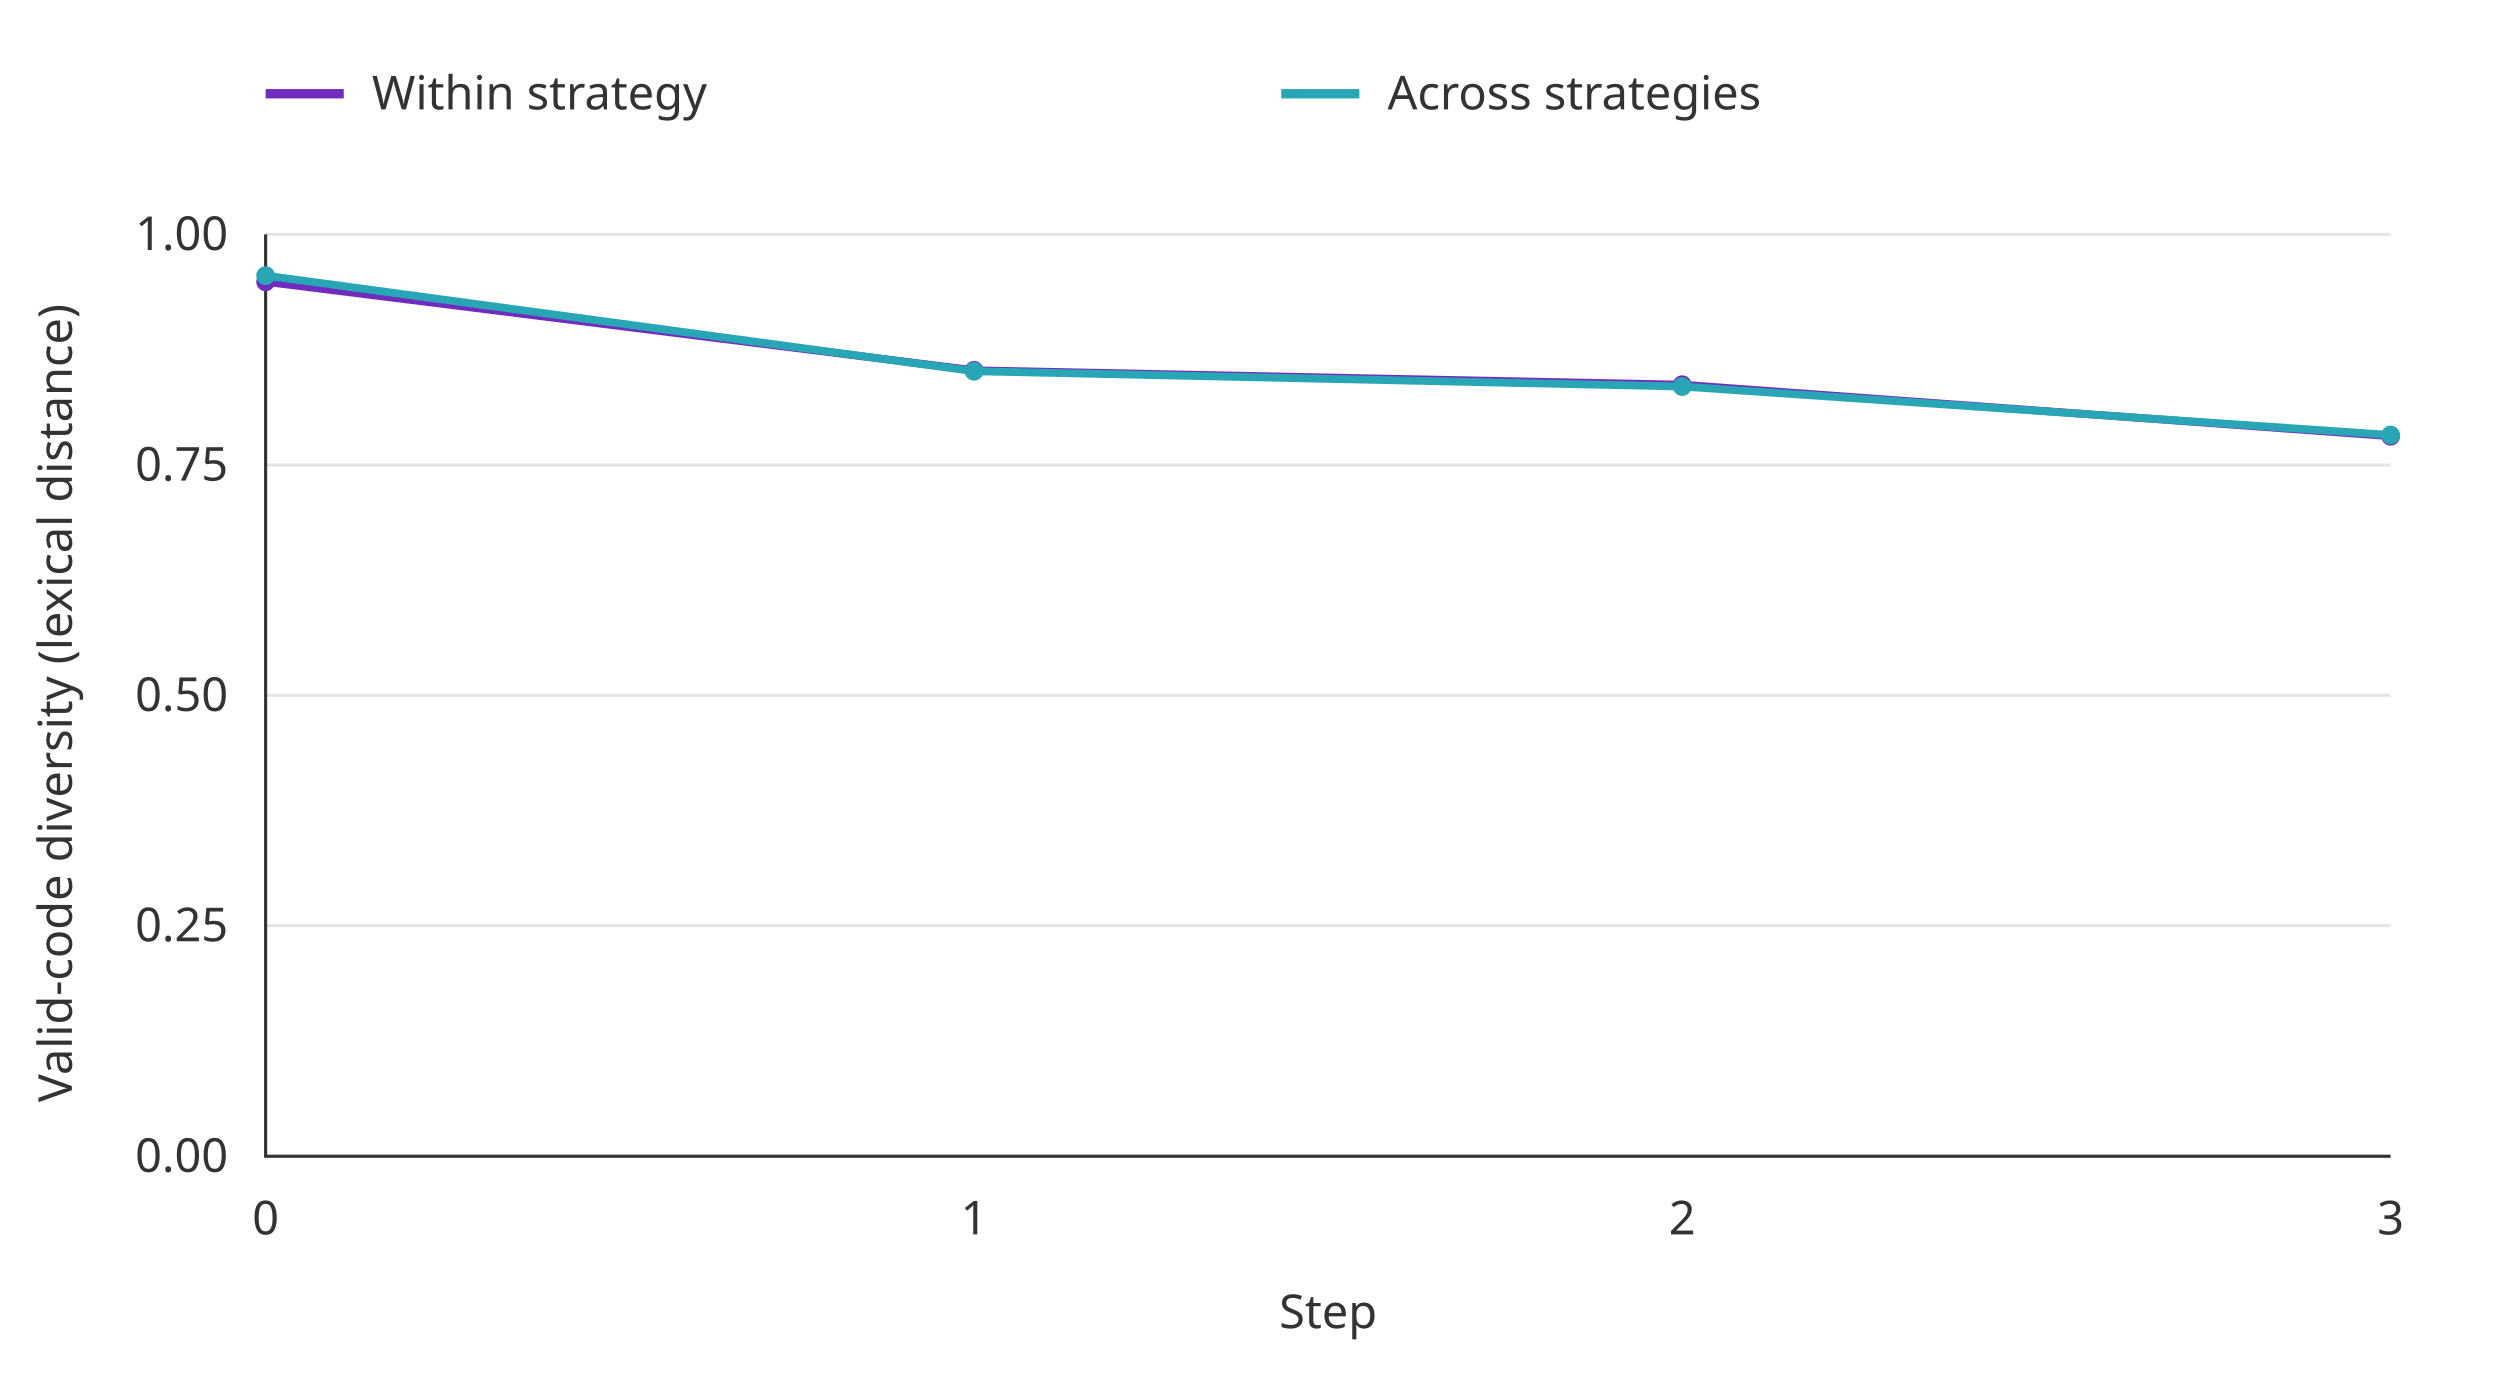
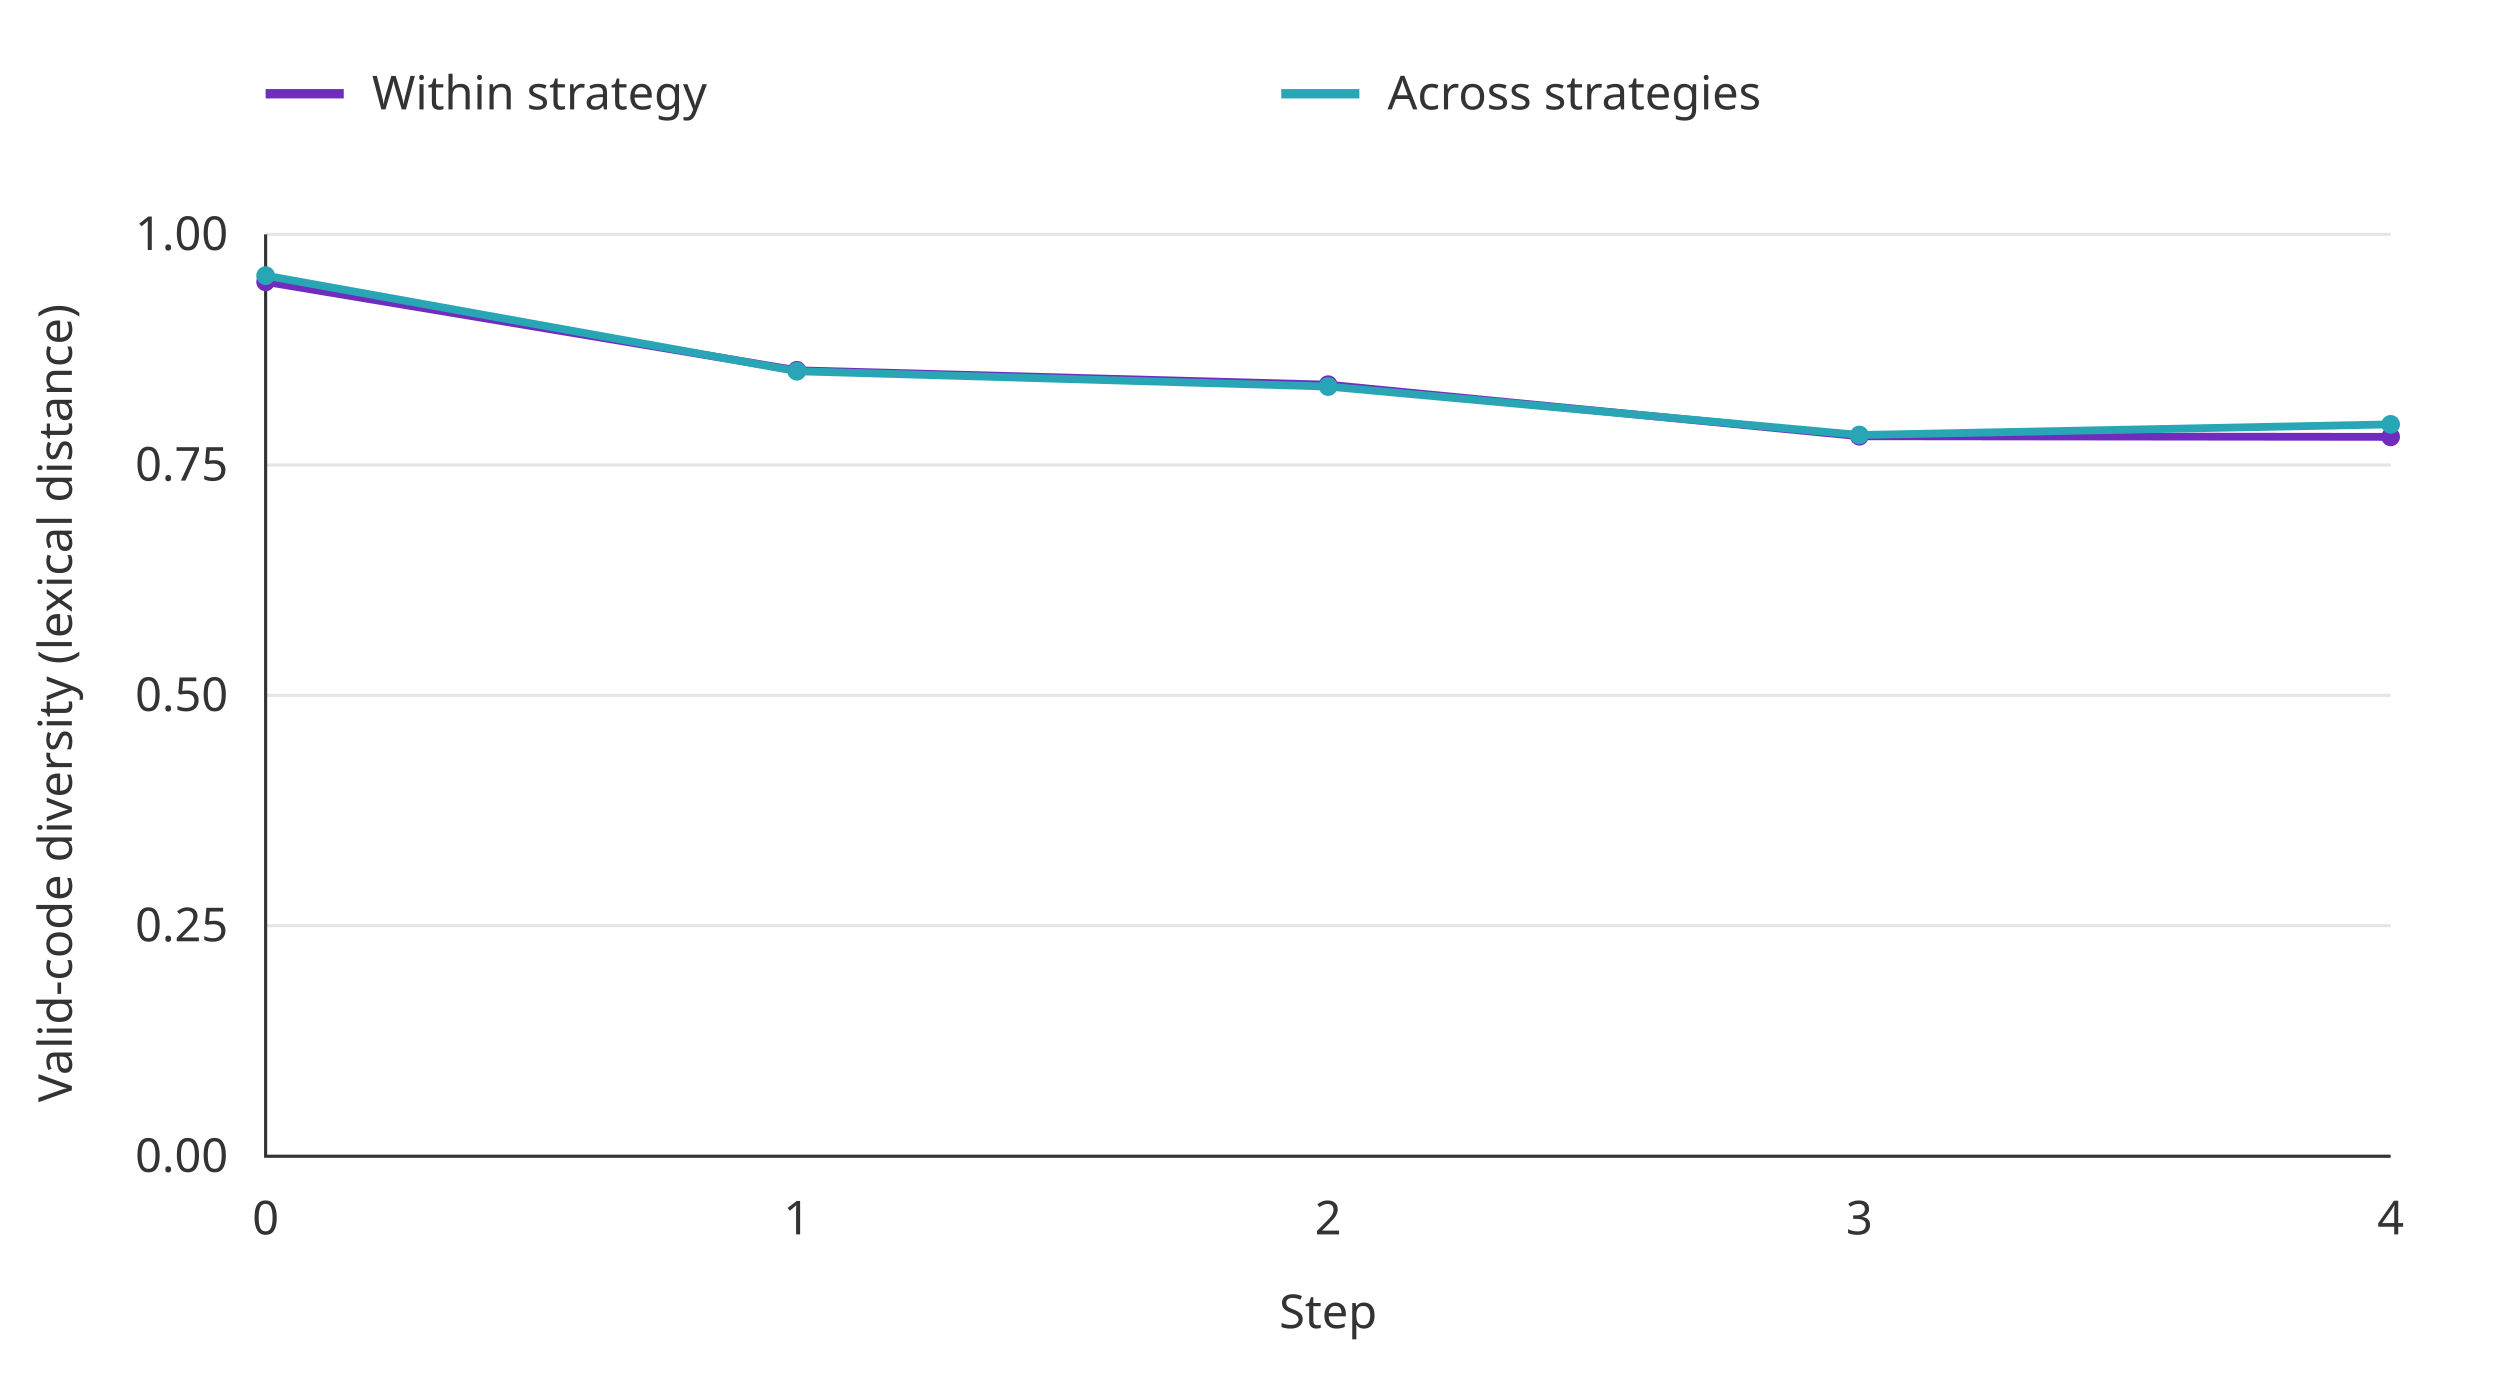
<svg xmlns="http://www.w3.org/2000/svg" width="800" height="440" viewBox="0 0 800 440">
  <rect width="100%" height="100%" fill="white" />
  <g font-family="sans-serif" font-size="15" fill="#333">
    <path d="M85,370.0 H765" stroke="#e5e5e5" />
    <text x="73" y="375.0" text-anchor="end">0.00</text>
    <path d="M85,296.2 H765" stroke="#e5e5e5" />
    <text x="73" y="301.2" text-anchor="end">0.25</text>
    <path d="M85,222.5 H765" stroke="#e5e5e5" />
    <text x="73" y="227.5" text-anchor="end">0.50</text>
    <path d="M85,148.8 H765" stroke="#e5e5e5" />
    <text x="73" y="153.8" text-anchor="end">0.75</text>
    <path d="M85,75.0 H765" stroke="#e5e5e5" />
    <text x="73" y="80.0" text-anchor="end">1.00</text>
    <text x="85.0" y="395" text-anchor="middle">0</text>
-     <text x="311.7" y="395" text-anchor="middle">1</text>
-     <text x="538.3" y="395" text-anchor="middle">2</text>
-     <text x="765.0" y="395" text-anchor="middle">3</text>
+     <text x="255.0" y="395" text-anchor="middle">1</text>
+     <text x="425.0" y="395" text-anchor="middle">2</text>
+     <text x="595.0" y="395" text-anchor="middle">3</text>
+     <text x="765.0" y="395" text-anchor="middle">4</text>
    <path d="M85,75 V370 H765" fill="none" stroke="#333" />
    <text x="425" y="425" text-anchor="middle">Step</text>
    <text transform="translate(23,225) rotate(-90)" text-anchor="middle">Valid-code diversity (lexical distance)</text>
    <path d="M85,30 h25" stroke="#702dbd" stroke-width="3" />
    <text x="119" y="35">Within strategy</text>
    <circle cx="85.0" cy="90.2" r="3" fill="#702dbd" />
-     <circle cx="311.7" cy="118.5" r="3" fill="#702dbd" />
-     <circle cx="538.3" cy="123.1" r="3" fill="#702dbd" />
-     <circle cx="765.0" cy="139.6" r="3" fill="#702dbd" />
-     <polyline points="85.0,90.2 311.7,118.5 538.3,123.1 765.0,139.6" fill="none" stroke="#702dbd" stroke-width="2.5" />
+     <circle cx="255.0" cy="118.5" r="3" fill="#702dbd" />
+     <circle cx="425.0" cy="123.1" r="3" fill="#702dbd" />
+     <circle cx="595.0" cy="139.6" r="3" fill="#702dbd" />
+     <circle cx="765.0" cy="139.8" r="3" fill="#702dbd" />
+     <polyline points="85.0,90.2 255.0,118.5 425.0,123.1 595.0,139.6 765.0,139.8" fill="none" stroke="#702dbd" stroke-width="2.5" />
    <path d="M410,30 h25" stroke="#29a6b6" stroke-width="3" />
    <text x="444" y="35">Across strategies</text>
    <circle cx="85.0" cy="88.2" r="3" fill="#29a6b6" />
-     <circle cx="311.7" cy="118.8" r="3" fill="#29a6b6" />
-     <circle cx="538.3" cy="123.7" r="3" fill="#29a6b6" />
-     <circle cx="765.0" cy="139.2" r="3" fill="#29a6b6" />
-     <polyline points="85.0,88.2 311.7,118.8 538.3,123.7 765.0,139.2" fill="none" stroke="#29a6b6" stroke-width="2.5" />
+     <circle cx="255.0" cy="118.8" r="3" fill="#29a6b6" />
+     <circle cx="425.0" cy="123.7" r="3" fill="#29a6b6" />
+     <circle cx="595.0" cy="139.2" r="3" fill="#29a6b6" />
+     <circle cx="765.0" cy="135.8" r="3" fill="#29a6b6" />
+     <polyline points="85.0,88.2 255.0,118.8 425.0,123.7 595.0,139.2 765.0,135.8" fill="none" stroke="#29a6b6" stroke-width="2.5" />
  </g>
</svg>
